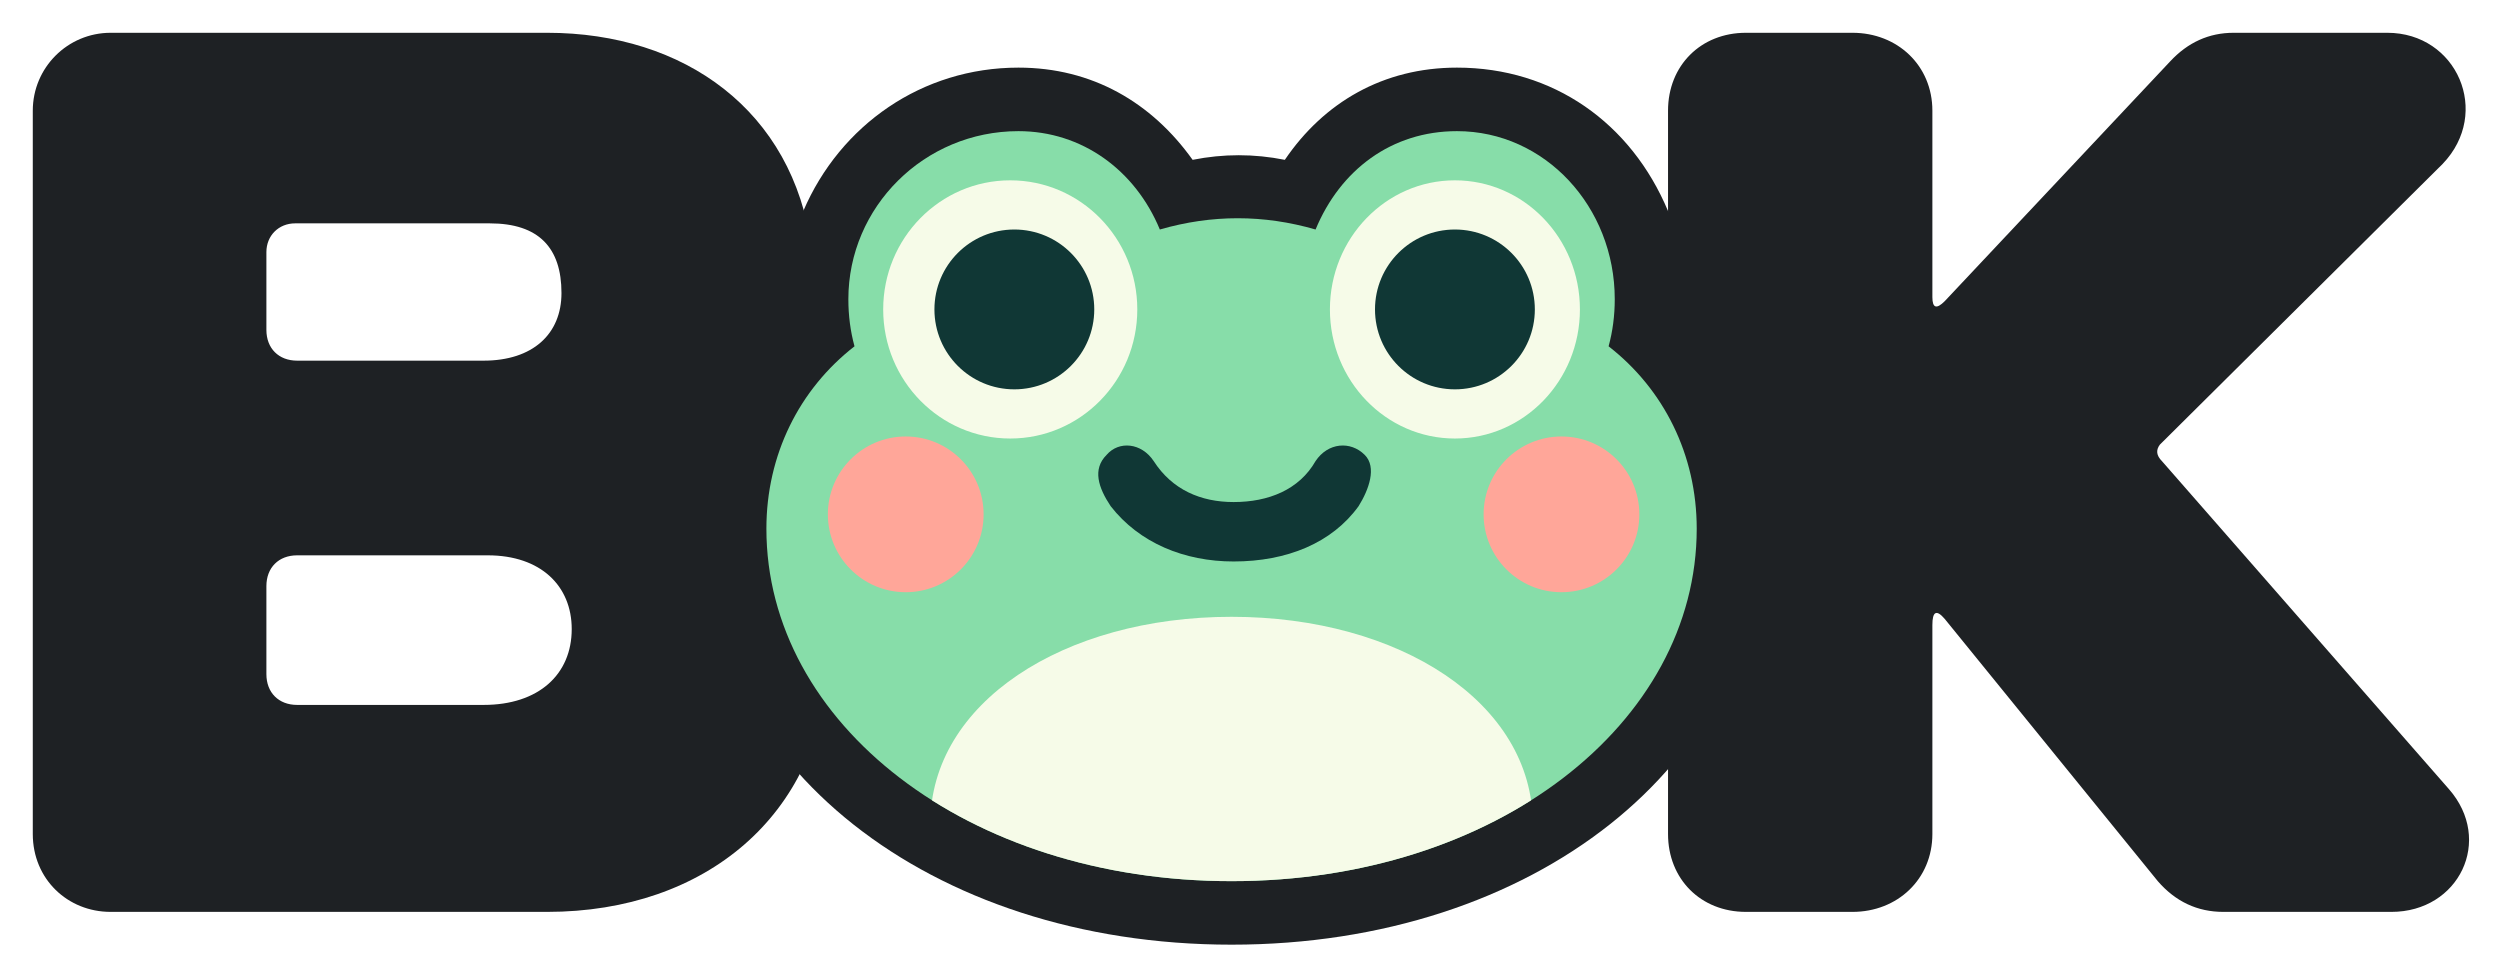
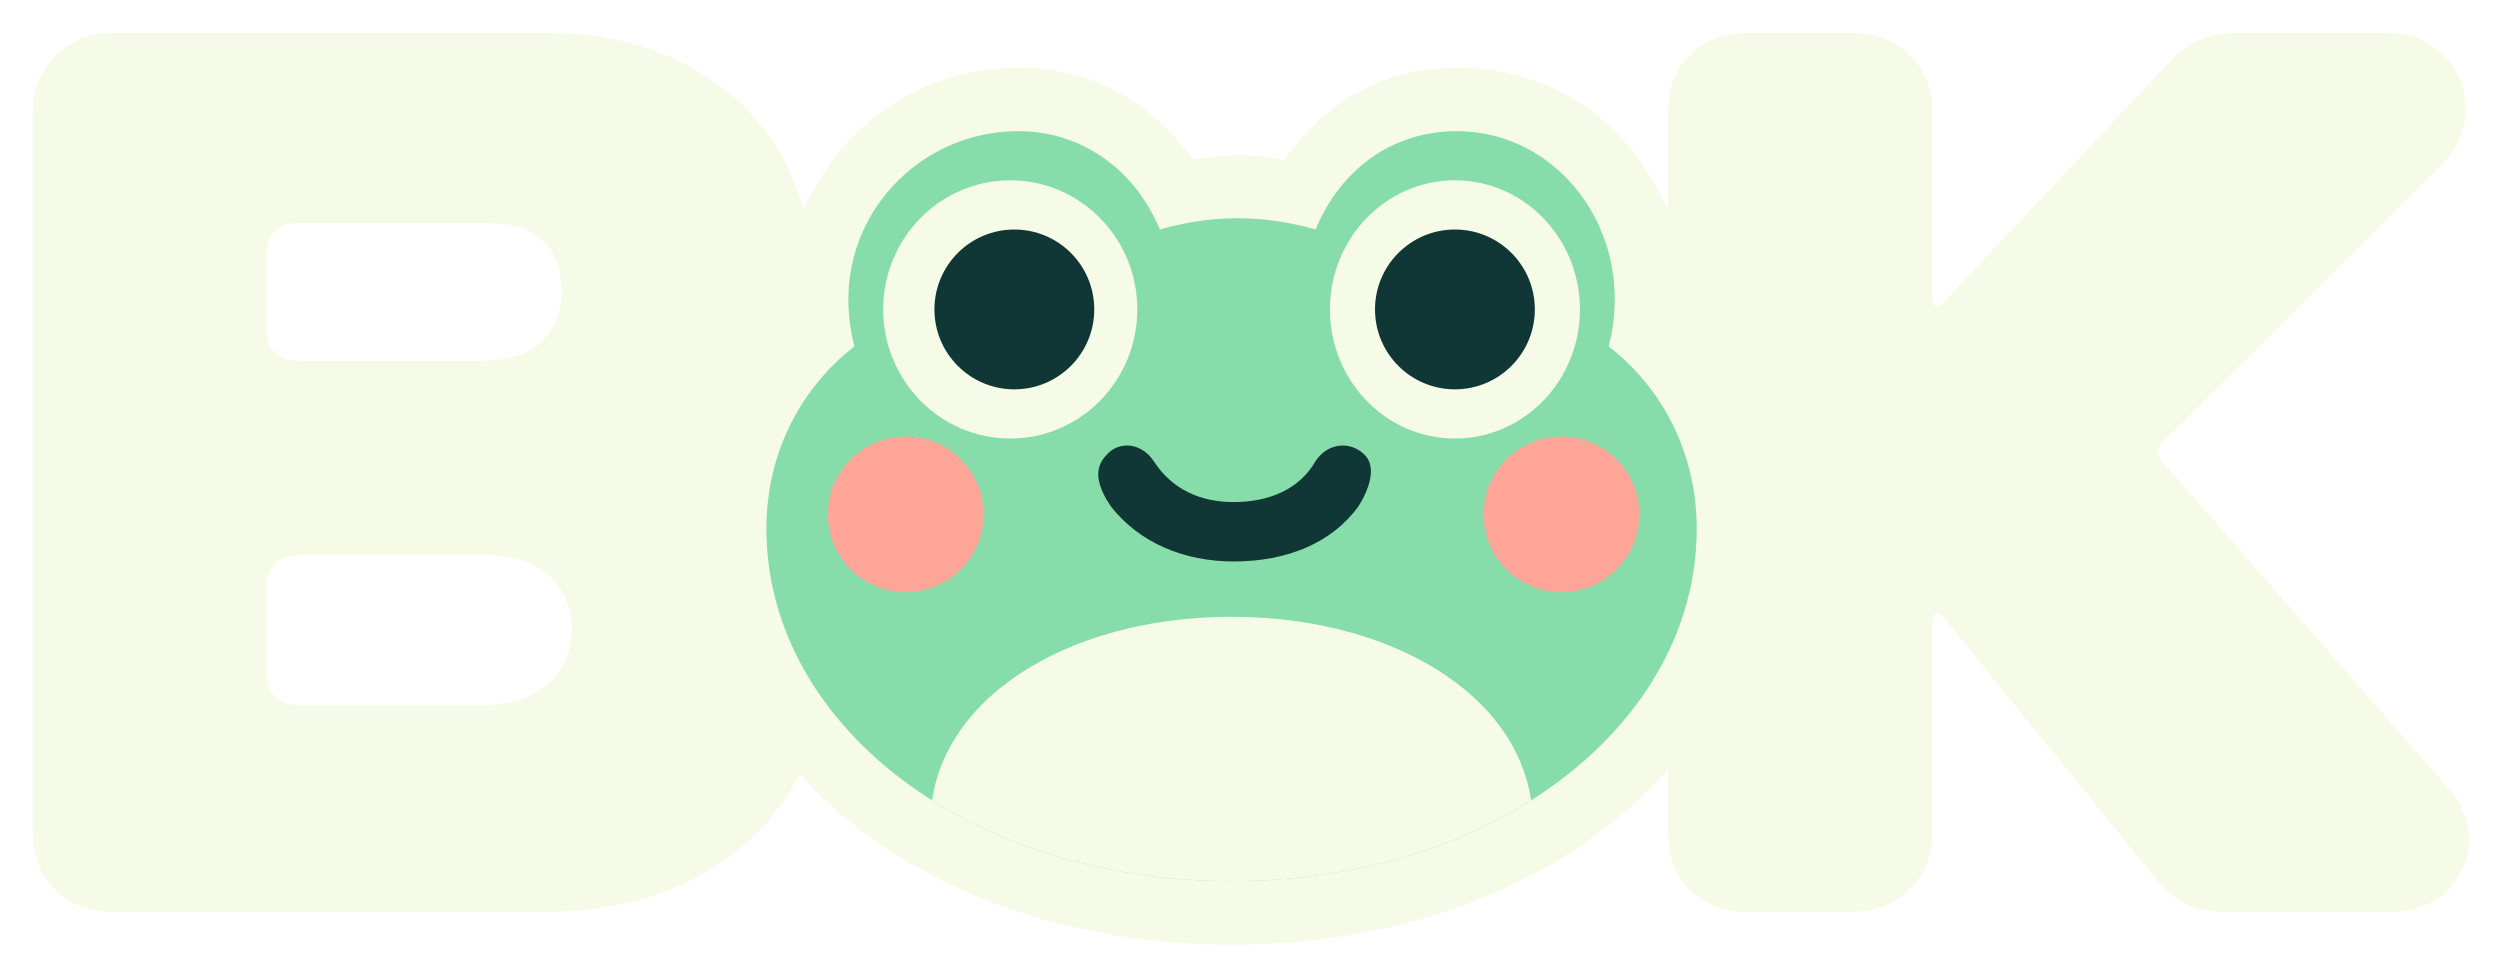
<svg xmlns="http://www.w3.org/2000/svg" viewBox="115 294 1220 478" width="1220" height="478" role="img" aria-labelledby="brand-title">
-   <g fill="#1e2124">
+   <g fill="#f6fbe8">
    <path fill-rule="evenodd" d="M169 310H382C449 310 502 348 511 415C515 451 502 490 470 516C504 538 522 577 519 620C515 691 460 739 382 739H169C148 739 131 723 131 701V348C131 327 148 310 169 310ZM259 403C251 403 245 409 245 417V455C245 464 251 470 260 470H351C375 470 389 457 389 437C389 415 378 403 354 403ZM260 565C251 565 245 571 245 580V623C245 632 251 638 260 638H351C378 638 394 623 394 601C394 580 379 565 353 565Z" />
    <path d="M967 310H1019C1041 310 1058 326 1058 348V439Q1058 447 1064 441L1174 324Q1187 310 1205 310H1280C1314 310 1331 349 1307 374L1169 511Q1166 515 1170 519L1310 679C1332 704 1315 739 1282 739H1200Q1181 739 1168 724L1064 596Q1058 589 1058 599V701C1058 723 1041 739 1019 739H967C945 739 929 723 929 701V348C929 326 945 310 967 310Z" />
  </g>
-   <path fill="#1e2124" d="M697 372C677 344 648 327 612 327C565 327 525 355 507 397C476 438 458 492 458 553C458 666 568 755 716 755C864 755 974 666 974 553C974 492 954 438 929 397C911 354 873 327 826 327C790 327 761 344 742 372C727 369 712 369 697 372Z" />
+   <path fill="#f6fbe8" d="M697 372C677 344 648 327 612 327C565 327 525 355 507 397C476 438 458 492 458 553C458 666 568 755 716 755C864 755 974 666 974 553C974 492 954 438 929 397C911 354 873 327 826 327C790 327 761 344 742 372C727 369 712 369 697 372Z" />
  <path fill="#87dda9" d="M681 406C669 377 643 358 612 358C566 358 529 395 529 440Q529 452 532 463C505 484 489 516 489 552C489 647 587 724 716 724C845 724 943 647 943 552C943 516 927 484 900 463Q903 452 903 440C903 395 869 358 826 358C794 358 769 377 757 406Q719 395 681 406Z" />
  <clipPath id="face-clip">
    <path d="M681 406C669 377 643 358 612 358C566 358 529 395 529 440Q529 452 532 463C505 484 489 516 489 552C489 647 587 724 716 724C845 724 943 647 943 552C943 516 927 484 900 463Q903 452 903 440C903 395 869 358 826 358C794 358 769 377 757 406Q719 395 681 406Z" />
  </clipPath>
  <path fill="#f6fbe8" d="M569 696C569 637 634 595 716 595C798 595 863 637 863 696L863 740H569Z" clip-path="url(#face-clip)" />
  <ellipse cx="608" cy="445" rx="62" ry="63" fill="#f6fbe8" />
  <ellipse cx="825" cy="445" rx="61" ry="63" fill="#f6fbe8" />
  <circle cx="610" cy="445" r="39" fill="#103735" />
  <circle cx="825" cy="445" r="39" fill="#103735" />
  <circle cx="557" cy="545" r="38" fill="#ffa699" />
  <circle cx="877" cy="545" r="38" fill="#ffa699" />
  <path fill="#103735" d="M655 516C661 509 672 510 678 519C687 533 701 539 717 539C734 539 749 533 757 519C763 510 774 509 781 516C787 522 783 533 778 541C765 559 743 568 717 568C693 568 671 559 657 541C651 532 648 523 655 516Z" />
</svg>
